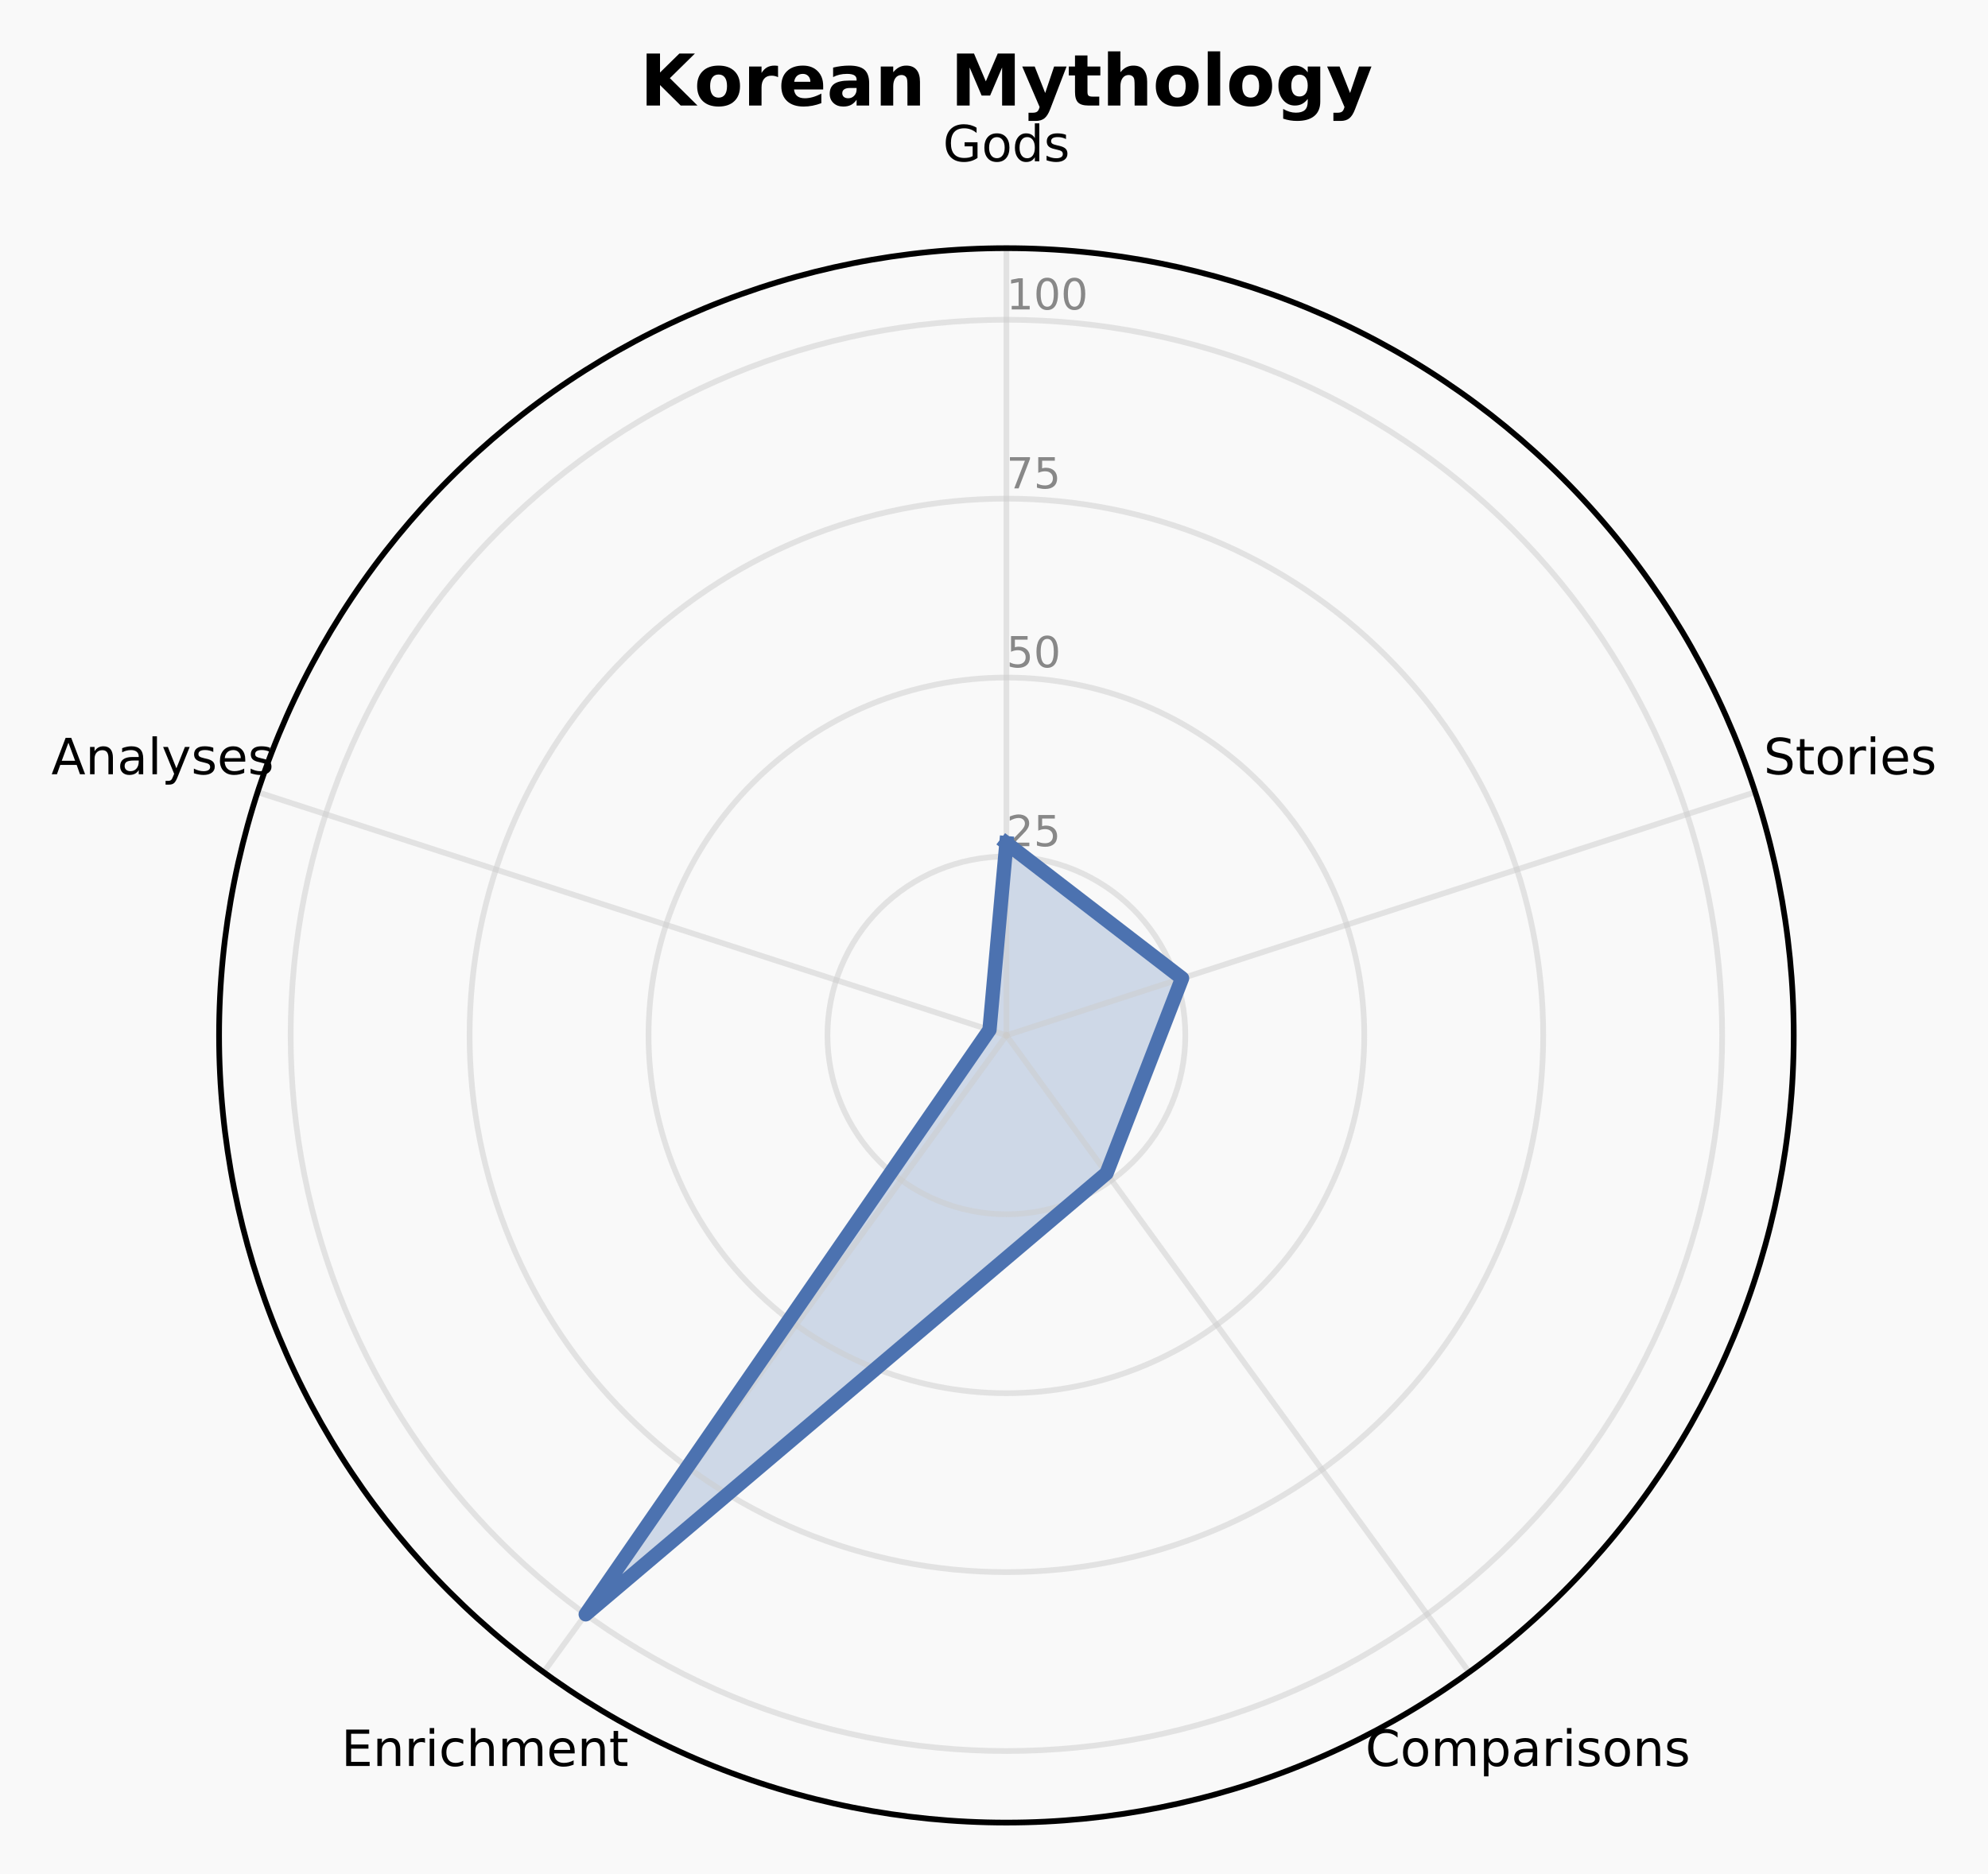
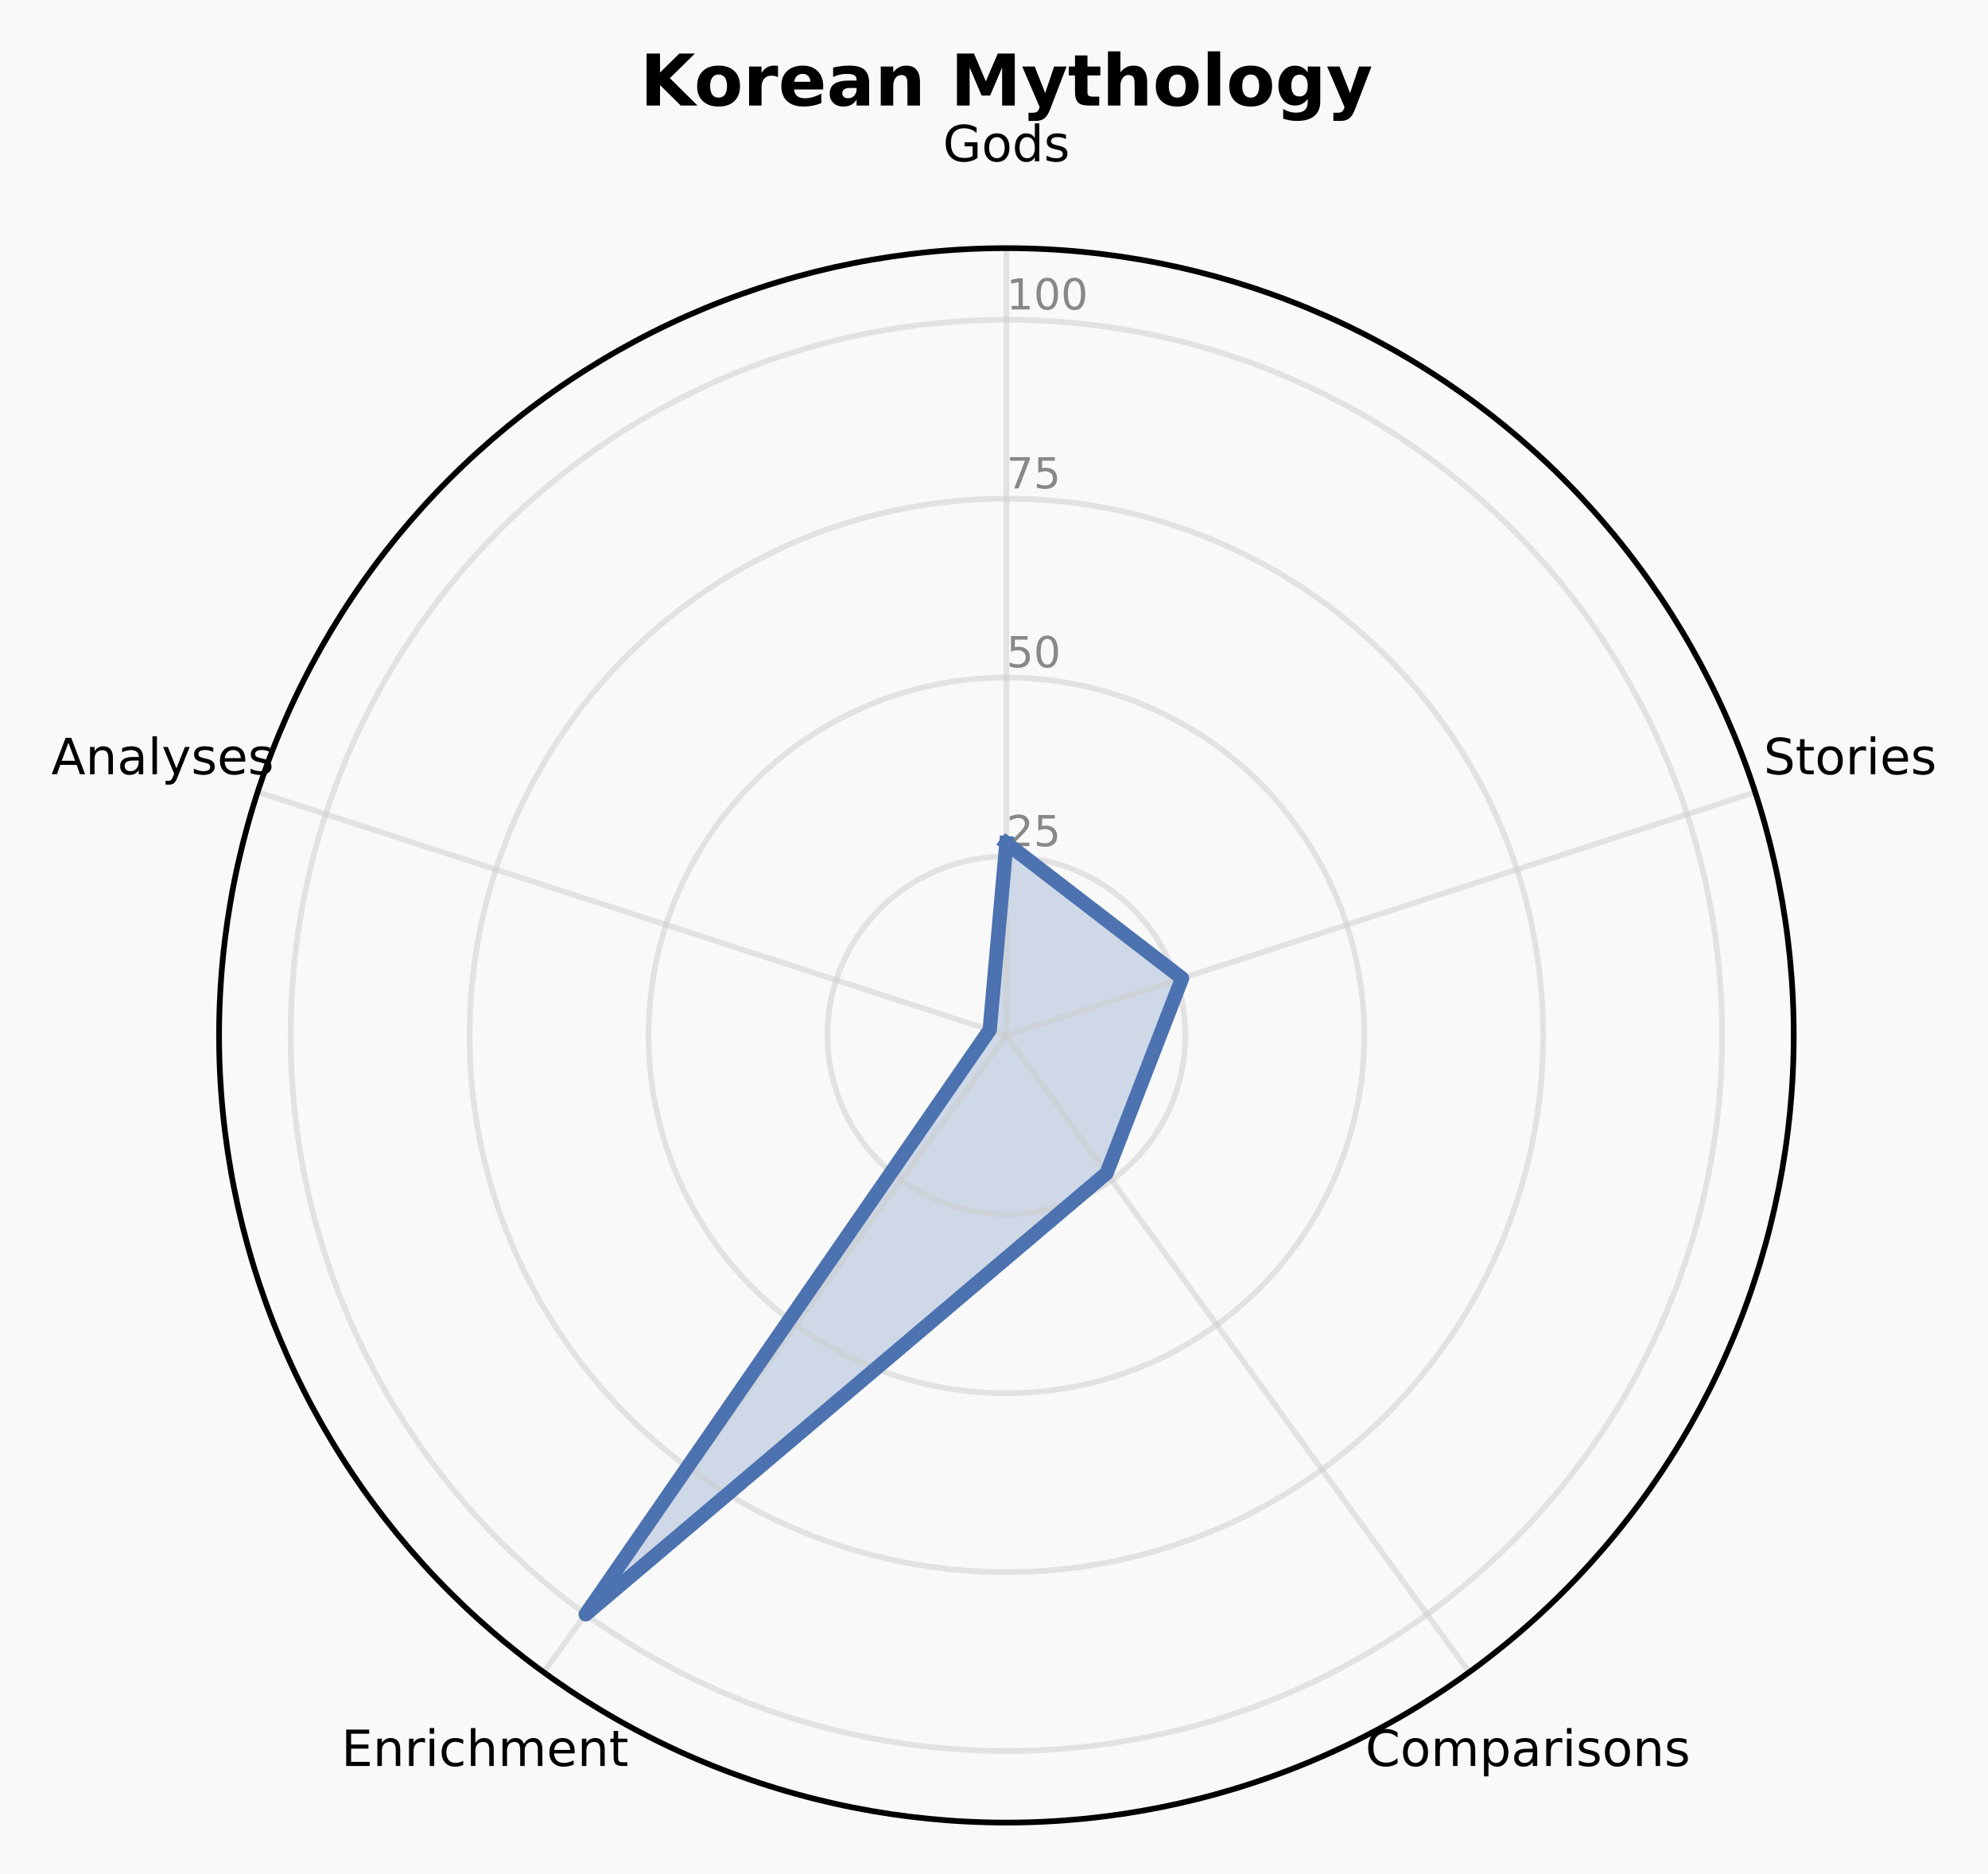
<svg xmlns="http://www.w3.org/2000/svg" xmlns:xlink="http://www.w3.org/1999/xlink" width="278.709pt" height="262.758pt" viewBox="0 0 278.709 262.758" version="1.1">
  <defs>
    <style type="text/css">*{stroke-linejoin: round; stroke-linecap: butt}</style>
  </defs>
  <g id="figure_1">
    <g id="patch_1">
      <path d="M 0 262.758  L 278.709 262.758  L 278.709 0  L 0 0  z " style="fill: #f9f9f9" />
    </g>
    <g id="axes_1">
      <g id="patch_2">
        <path d="M 251.473 145.178  C 251.473 130.683 248.618 116.329 243.071 102.938  C 237.524 89.546 229.393 77.377 219.143 67.128  C 208.894 56.878 196.725 48.748 183.334 43.201  C 169.942 37.654 155.588 34.798 141.093 34.798  C 126.598 34.798 112.244 37.654 98.853 43.201  C 85.461 48.748 73.293 56.878 63.043 67.128  C 52.794 77.377 44.663 89.546 39.116 102.938  C 33.569 116.329 30.714 130.683 30.714 145.178  C 30.714 159.673 33.569 174.027 39.116 187.418  C 44.663 200.81 52.794 212.979 63.043 223.228  C 73.293 233.478 85.461 241.609 98.853 247.155  C 112.244 252.702 126.598 255.558 141.093 255.558  C 155.588 255.558 169.942 252.702 183.334 247.155  C 196.725 241.609 208.894 233.478 219.143 223.228  C 229.393 212.979 237.524 200.81 243.071 187.418  C 248.618 174.027 251.473 159.673 251.473 145.178  M 141.093 145.178  C 141.093 145.178 141.093 145.178 141.093 145.178  C 141.093 145.178 141.093 145.178 141.093 145.178  C 141.093 145.178 141.093 145.178 141.093 145.178  C 141.093 145.178 141.093 145.178 141.093 145.178  C 141.093 145.178 141.093 145.178 141.093 145.178  C 141.093 145.178 141.093 145.178 141.093 145.178  C 141.093 145.178 141.093 145.178 141.093 145.178  C 141.093 145.178 141.093 145.178 141.093 145.178  C 141.093 145.178 141.093 145.178 141.093 145.178  C 141.093 145.178 141.093 145.178 141.093 145.178  C 141.093 145.178 141.093 145.178 141.093 145.178  C 141.093 145.178 141.093 145.178 141.093 145.178  C 141.093 145.178 141.093 145.178 141.093 145.178  C 141.093 145.178 141.093 145.178 141.093 145.178  C 141.093 145.178 141.093 145.178 141.093 145.178  C 141.093 145.178 141.093 145.178 141.093 145.178  z " style="fill: #f9f9f9" />
      </g>
      <g id="patch_3">
-         <path d="M 141.093 118.22  L 165.721 137.176  L 155.136 164.507  L 82.112 226.359  L 138.722 144.408  z " clip-path="url(#pf8fb5858fd)" style="fill: #4c72b0; opacity: 0.25; stroke: #4c72b0; stroke-linejoin: miter" />
+         <path d="M 141.093 118.22  L 165.721 137.176  L 155.136 164.507  L 82.112 226.359  L 138.751 144.417  z " clip-path="url(#p46220ecd25)" style="fill: #4c72b0; opacity: 0.25; stroke: #4c72b0; stroke-linejoin: miter" />
      </g>
      <g id="matplotlib.axis_1">
        <g id="xtick_1">
          <g id="line2d_1">
-             <path d="M 141.093 145.178  L 141.093 34.798  " clip-path="url(#pf8fb5858fd)" style="fill: none; stroke: #cccccc; stroke-opacity: 0.5; stroke-width: 0.8; stroke-linecap: square" />
+             <path d="M 141.093 145.178  L 141.093 34.798  " clip-path="url(#p46220ecd25)" style="fill: none; stroke: #cccccc; stroke-opacity: 0.5; stroke-width: 0.8; stroke-linecap: square" />
          </g>
          <g id="text_1">
            <g transform="translate(132.1945 22.61707) scale(0.07 -0.07)">
              <defs>
                <path id="DejaVuSans-2a" d="M 3809 666  L 3809 1919  L 2778 1919  L 2778 2438  L 4434 2438  L 4434 434  Q 4069 175 3628 42  Q 3188 -91 2688 -91  Q 1594 -91 976 548  Q 359 1188 359 2328  Q 359 3472 976 4111  Q 1594 4750 2688 4750  Q 3144 4750 3555 4637  Q 3966 4525 4313 4306  L 4313 3634  Q 3963 3931 3569 4081  Q 3175 4231 2741 4231  Q 1884 4231 1454 3753  Q 1025 3275 1025 2328  Q 1025 1384 1454 906  Q 1884 428 2741 428  Q 3075 428 3337 486  Q 3600 544 3809 666  z " transform="scale(0.015625)" />
                <path id="DejaVuSans-52" d="M 1959 3097  Q 1497 3097 1228 2736  Q 959 2375 959 1747  Q 959 1119 1226 758  Q 1494 397 1959 397  Q 2419 397 2687 759  Q 2956 1122 2956 1747  Q 2956 2369 2687 2733  Q 2419 3097 1959 3097  z M 1959 3584  Q 2709 3584 3137 3096  Q 3566 2609 3566 1747  Q 3566 888 3137 398  Q 2709 -91 1959 -91  Q 1206 -91 779 398  Q 353 888 353 1747  Q 353 2609 779 3096  Q 1206 3584 1959 3584  z " transform="scale(0.015625)" />
                <path id="DejaVuSans-47" d="M 2906 2969  L 2906 4863  L 3481 4863  L 3481 0  L 2906 0  L 2906 525  Q 2725 213 2448 61  Q 2172 -91 1784 -91  Q 1150 -91 751 415  Q 353 922 353 1747  Q 353 2572 751 3078  Q 1150 3584 1784 3584  Q 2172 3584 2448 3432  Q 2725 3281 2906 2969  z M 947 1747  Q 947 1113 1208 752  Q 1469 391 1925 391  Q 2381 391 2643 752  Q 2906 1113 2906 1747  Q 2906 2381 2643 2742  Q 2381 3103 1925 3103  Q 1469 3103 1208 2742  Q 947 2381 947 1747  z " transform="scale(0.015625)" />
                <path id="DejaVuSans-56" d="M 2834 3397  L 2834 2853  Q 2591 2978 2328 3040  Q 2066 3103 1784 3103  Q 1356 3103 1142 2972  Q 928 2841 928 2578  Q 928 2378 1081 2264  Q 1234 2150 1697 2047  L 1894 2003  Q 2506 1872 2764 1633  Q 3022 1394 3022 966  Q 3022 478 2636 193  Q 2250 -91 1575 -91  Q 1294 -91 989 -36  Q 684 19 347 128  L 347 722  Q 666 556 975 473  Q 1284 391 1588 391  Q 1994 391 2212 530  Q 2431 669 2431 922  Q 2431 1156 2273 1281  Q 2116 1406 1581 1522  L 1381 1569  Q 847 1681 609 1914  Q 372 2147 372 2553  Q 372 3047 722 3315  Q 1072 3584 1716 3584  Q 2034 3584 2315 3537  Q 2597 3491 2834 3397  z " transform="scale(0.015625)" />
              </defs>
              <use xlink:href="#DejaVuSans-2a" />
              <use xlink:href="#DejaVuSans-52" transform="translate(77.48438 0)" />
              <use xlink:href="#DejaVuSans-47" transform="translate(138.6719 0)" />
              <use xlink:href="#DejaVuSans-56" transform="translate(202.1562 0)" />
            </g>
          </g>
        </g>
        <g id="xtick_2">
          <g id="line2d_2">
-             <path d="M 141.093 145.178  L 246.07 111.069  " clip-path="url(#pf8fb5858fd)" style="fill: none; stroke: #cccccc; stroke-opacity: 0.5; stroke-width: 0.8; stroke-linecap: square" />
+             <path d="M 141.093 145.178  L 246.07 111.069  " clip-path="url(#p46220ecd25)" style="fill: none; stroke: #cccccc; stroke-opacity: 0.5; stroke-width: 0.8; stroke-linecap: square" />
          </g>
          <g id="text_2">
            <g transform="translate(247.2616 108.5613) scale(0.07 -0.07)">
              <defs>
                <path id="DejaVuSans-36" d="M 3425 4513  L 3425 3897  Q 3066 4069 2747 4153  Q 2428 4238 2131 4238  Q 1616 4238 1336 4038  Q 1056 3838 1056 3469  Q 1056 3159 1242 3001  Q 1428 2844 1947 2747  L 2328 2669  Q 3034 2534 3370 2195  Q 3706 1856 3706 1288  Q 3706 609 3251 259  Q 2797 -91 1919 -91  Q 1588 -91 1214 -16  Q 841 59 441 206  L 441 856  Q 825 641 1194 531  Q 1563 422 1919 422  Q 2459 422 2753 634  Q 3047 847 3047 1241  Q 3047 1584 2836 1778  Q 2625 1972 2144 2069  L 1759 2144  Q 1053 2284 737 2584  Q 422 2884 422 3419  Q 422 4038 858 4394  Q 1294 4750 2059 4750  Q 2388 4750 2728 4690  Q 3069 4631 3425 4513  z " transform="scale(0.015625)" />
                <path id="DejaVuSans-57" d="M 1172 4494  L 1172 3500  L 2356 3500  L 2356 3053  L 1172 3053  L 1172 1153  Q 1172 725 1289 603  Q 1406 481 1766 481  L 2356 481  L 2356 0  L 1766 0  Q 1100 0 847 248  Q 594 497 594 1153  L 594 3053  L 172 3053  L 172 3500  L 594 3500  L 594 4494  L 1172 4494  z " transform="scale(0.015625)" />
                <path id="DejaVuSans-55" d="M 2631 2963  Q 2534 3019 2420 3045  Q 2306 3072 2169 3072  Q 1681 3072 1420 2755  Q 1159 2438 1159 1844  L 1159 0  L 581 0  L 581 3500  L 1159 3500  L 1159 2956  Q 1341 3275 1631 3429  Q 1922 3584 2338 3584  Q 2397 3584 2469 3576  Q 2541 3569 2628 3553  L 2631 2963  z " transform="scale(0.015625)" />
                <path id="DejaVuSans-4c" d="M 603 3500  L 1178 3500  L 1178 0  L 603 0  L 603 3500  z M 603 4863  L 1178 4863  L 1178 4134  L 603 4134  L 603 4863  z " transform="scale(0.015625)" />
                <path id="DejaVuSans-48" d="M 3597 1894  L 3597 1613  L 953 1613  Q 991 1019 1311 708  Q 1631 397 2203 397  Q 2534 397 2845 478  Q 3156 559 3463 722  L 3463 178  Q 3153 47 2828 -22  Q 2503 -91 2169 -91  Q 1331 -91 842 396  Q 353 884 353 1716  Q 353 2575 817 3079  Q 1281 3584 2069 3584  Q 2775 3584 3186 3129  Q 3597 2675 3597 1894  z M 3022 2063  Q 3016 2534 2758 2815  Q 2500 3097 2075 3097  Q 1594 3097 1305 2825  Q 1016 2553 972 2059  L 3022 2063  z " transform="scale(0.015625)" />
              </defs>
              <use xlink:href="#DejaVuSans-36" />
              <use xlink:href="#DejaVuSans-57" transform="translate(63.48438 0)" />
              <use xlink:href="#DejaVuSans-52" transform="translate(102.6875 0)" />
              <use xlink:href="#DejaVuSans-55" transform="translate(163.875 0)" />
              <use xlink:href="#DejaVuSans-4c" transform="translate(204.9844 0)" />
              <use xlink:href="#DejaVuSans-48" transform="translate(232.7656 0)" />
              <use xlink:href="#DejaVuSans-56" transform="translate(294.2969 0)" />
            </g>
          </g>
        </g>
        <g id="xtick_3">
          <g id="line2d_3">
-             <path d="M 141.093 145.178  L 205.973 234.477  " clip-path="url(#pf8fb5858fd)" style="fill: none; stroke: #cccccc; stroke-opacity: 0.5; stroke-width: 0.8; stroke-linecap: square" />
+             <path d="M 141.093 145.178  L 205.973 234.477  " clip-path="url(#p46220ecd25)" style="fill: none; stroke: #cccccc; stroke-opacity: 0.5; stroke-width: 0.8; stroke-linecap: square" />
          </g>
          <g id="text_3">
            <g transform="translate(191.4228 247.6219) scale(0.07 -0.07)">
              <defs>
                <path id="DejaVuSans-26" d="M 4122 4306  L 4122 3641  Q 3803 3938 3442 4084  Q 3081 4231 2675 4231  Q 1875 4231 1450 3742  Q 1025 3253 1025 2328  Q 1025 1406 1450 917  Q 1875 428 2675 428  Q 3081 428 3442 575  Q 3803 722 4122 1019  L 4122 359  Q 3791 134 3420 21  Q 3050 -91 2638 -91  Q 1578 -91 968 557  Q 359 1206 359 2328  Q 359 3453 968 4101  Q 1578 4750 2638 4750  Q 3056 4750 3426 4639  Q 3797 4528 4122 4306  z " transform="scale(0.015625)" />
                <path id="DejaVuSans-50" d="M 3328 2828  Q 3544 3216 3844 3400  Q 4144 3584 4550 3584  Q 5097 3584 5394 3201  Q 5691 2819 5691 2113  L 5691 0  L 5113 0  L 5113 2094  Q 5113 2597 4934 2840  Q 4756 3084 4391 3084  Q 3944 3084 3684 2787  Q 3425 2491 3425 1978  L 3425 0  L 2847 0  L 2847 2094  Q 2847 2600 2669 2842  Q 2491 3084 2119 3084  Q 1678 3084 1418 2786  Q 1159 2488 1159 1978  L 1159 0  L 581 0  L 581 3500  L 1159 3500  L 1159 2956  Q 1356 3278 1631 3431  Q 1906 3584 2284 3584  Q 2666 3584 2933 3390  Q 3200 3197 3328 2828  z " transform="scale(0.015625)" />
                <path id="DejaVuSans-53" d="M 1159 525  L 1159 -1331  L 581 -1331  L 581 3500  L 1159 3500  L 1159 2969  Q 1341 3281 1617 3432  Q 1894 3584 2278 3584  Q 2916 3584 3314 3078  Q 3713 2572 3713 1747  Q 3713 922 3314 415  Q 2916 -91 2278 -91  Q 1894 -91 1617 61  Q 1341 213 1159 525  z M 3116 1747  Q 3116 2381 2855 2742  Q 2594 3103 2138 3103  Q 1681 3103 1420 2742  Q 1159 2381 1159 1747  Q 1159 1113 1420 752  Q 1681 391 2138 391  Q 2594 391 2855 752  Q 3116 1113 3116 1747  z " transform="scale(0.015625)" />
                <path id="DejaVuSans-44" d="M 2194 1759  Q 1497 1759 1228 1600  Q 959 1441 959 1056  Q 959 750 1161 570  Q 1363 391 1709 391  Q 2188 391 2477 730  Q 2766 1069 2766 1631  L 2766 1759  L 2194 1759  z M 3341 1997  L 3341 0  L 2766 0  L 2766 531  Q 2569 213 2275 61  Q 1981 -91 1556 -91  Q 1019 -91 701 211  Q 384 513 384 1019  Q 384 1609 779 1909  Q 1175 2209 1959 2209  L 2766 2209  L 2766 2266  Q 2766 2663 2505 2880  Q 2244 3097 1772 3097  Q 1472 3097 1187 3025  Q 903 2953 641 2809  L 641 3341  Q 956 3463 1253 3523  Q 1550 3584 1831 3584  Q 2591 3584 2966 3190  Q 3341 2797 3341 1997  z " transform="scale(0.015625)" />
                <path id="DejaVuSans-51" d="M 3513 2113  L 3513 0  L 2938 0  L 2938 2094  Q 2938 2591 2744 2837  Q 2550 3084 2163 3084  Q 1697 3084 1428 2787  Q 1159 2491 1159 1978  L 1159 0  L 581 0  L 581 3500  L 1159 3500  L 1159 2956  Q 1366 3272 1645 3428  Q 1925 3584 2291 3584  Q 2894 3584 3203 3211  Q 3513 2838 3513 2113  z " transform="scale(0.015625)" />
              </defs>
              <use xlink:href="#DejaVuSans-26" />
              <use xlink:href="#DejaVuSans-52" transform="translate(69.82812 0)" />
              <use xlink:href="#DejaVuSans-50" transform="translate(131.0156 0)" />
              <use xlink:href="#DejaVuSans-53" transform="translate(228.4219 0)" />
              <use xlink:href="#DejaVuSans-44" transform="translate(291.9062 0)" />
              <use xlink:href="#DejaVuSans-55" transform="translate(353.1875 0)" />
              <use xlink:href="#DejaVuSans-4c" transform="translate(394.2969 0)" />
              <use xlink:href="#DejaVuSans-56" transform="translate(422.0781 0)" />
              <use xlink:href="#DejaVuSans-52" transform="translate(474.1719 0)" />
              <use xlink:href="#DejaVuSans-51" transform="translate(535.3594 0)" />
              <use xlink:href="#DejaVuSans-56" transform="translate(598.7344 0)" />
            </g>
          </g>
        </g>
        <g id="xtick_4">
          <g id="line2d_4">
-             <path d="M 141.093 145.178  L 76.214 234.477  " clip-path="url(#pf8fb5858fd)" style="fill: none; stroke: #cccccc; stroke-opacity: 0.5; stroke-width: 0.8; stroke-linecap: square" />
+             <path d="M 141.093 145.178  L 76.214 234.477  " clip-path="url(#p46220ecd25)" style="fill: none; stroke: #cccccc; stroke-opacity: 0.5; stroke-width: 0.8; stroke-linecap: square" />
          </g>
          <g id="text_4">
            <g transform="translate(47.8483 247.6219) scale(0.07 -0.07)">
              <defs>
                <path id="DejaVuSans-28" d="M 628 4666  L 3578 4666  L 3578 4134  L 1259 4134  L 1259 2753  L 3481 2753  L 3481 2222  L 1259 2222  L 1259 531  L 3634 531  L 3634 0  L 628 0  L 628 4666  z " transform="scale(0.015625)" />
                <path id="DejaVuSans-46" d="M 3122 3366  L 3122 2828  Q 2878 2963 2633 3030  Q 2388 3097 2138 3097  Q 1578 3097 1268 2742  Q 959 2388 959 1747  Q 959 1106 1268 751  Q 1578 397 2138 397  Q 2388 397 2633 464  Q 2878 531 3122 666  L 3122 134  Q 2881 22 2623 -34  Q 2366 -91 2075 -91  Q 1284 -91 818 406  Q 353 903 353 1747  Q 353 2603 823 3093  Q 1294 3584 2113 3584  Q 2378 3584 2631 3529  Q 2884 3475 3122 3366  z " transform="scale(0.015625)" />
                <path id="DejaVuSans-4b" d="M 3513 2113  L 3513 0  L 2938 0  L 2938 2094  Q 2938 2591 2744 2837  Q 2550 3084 2163 3084  Q 1697 3084 1428 2787  Q 1159 2491 1159 1978  L 1159 0  L 581 0  L 581 4863  L 1159 4863  L 1159 2956  Q 1366 3272 1645 3428  Q 1925 3584 2291 3584  Q 2894 3584 3203 3211  Q 3513 2838 3513 2113  z " transform="scale(0.015625)" />
              </defs>
              <use xlink:href="#DejaVuSans-28" />
              <use xlink:href="#DejaVuSans-51" transform="translate(63.1875 0)" />
              <use xlink:href="#DejaVuSans-55" transform="translate(126.5625 0)" />
              <use xlink:href="#DejaVuSans-4c" transform="translate(167.6719 0)" />
              <use xlink:href="#DejaVuSans-46" transform="translate(195.4531 0)" />
              <use xlink:href="#DejaVuSans-4b" transform="translate(250.4375 0)" />
              <use xlink:href="#DejaVuSans-50" transform="translate(313.8125 0)" />
              <use xlink:href="#DejaVuSans-48" transform="translate(411.2188 0)" />
              <use xlink:href="#DejaVuSans-51" transform="translate(472.75 0)" />
              <use xlink:href="#DejaVuSans-57" transform="translate(536.125 0)" />
            </g>
          </g>
        </g>
        <g id="xtick_5">
          <g id="line2d_5">
-             <path d="M 141.093 145.178  L 36.116 111.069  " clip-path="url(#pf8fb5858fd)" style="fill: none; stroke: #cccccc; stroke-opacity: 0.5; stroke-width: 0.8; stroke-linecap: square" />
+             <path d="M 141.093 145.178  L 36.116 111.069  " clip-path="url(#p46220ecd25)" style="fill: none; stroke: #cccccc; stroke-opacity: 0.5; stroke-width: 0.8; stroke-linecap: square" />
          </g>
          <g id="text_5">
            <g transform="translate(7.2 108.5613) scale(0.07 -0.07)">
              <defs>
                <path id="DejaVuSans-24" d="M 2188 4044  L 1331 1722  L 3047 1722  L 2188 4044  z M 1831 4666  L 2547 4666  L 4325 0  L 3669 0  L 3244 1197  L 1141 1197  L 716 0  L 50 0  L 1831 4666  z " transform="scale(0.015625)" />
                <path id="DejaVuSans-4f" d="M 603 4863  L 1178 4863  L 1178 0  L 603 0  L 603 4863  z " transform="scale(0.015625)" />
                <path id="DejaVuSans-5c" d="M 2059 -325  Q 1816 -950 1584 -1140  Q 1353 -1331 966 -1331  L 506 -1331  L 506 -850  L 844 -850  Q 1081 -850 1212 -737  Q 1344 -625 1503 -206  L 1606 56  L 191 3500  L 800 3500  L 1894 763  L 2988 3500  L 3597 3500  L 2059 -325  z " transform="scale(0.015625)" />
              </defs>
              <use xlink:href="#DejaVuSans-24" />
              <use xlink:href="#DejaVuSans-51" transform="translate(68.40625 0)" />
              <use xlink:href="#DejaVuSans-44" transform="translate(131.7812 0)" />
              <use xlink:href="#DejaVuSans-4f" transform="translate(193.0625 0)" />
              <use xlink:href="#DejaVuSans-5c" transform="translate(220.8438 0)" />
              <use xlink:href="#DejaVuSans-56" transform="translate(280.0312 0)" />
              <use xlink:href="#DejaVuSans-48" transform="translate(332.125 0)" />
              <use xlink:href="#DejaVuSans-56" transform="translate(393.6562 0)" />
            </g>
          </g>
        </g>
      </g>
      <g id="matplotlib.axis_2">
        <g id="ytick_1">
          <g id="line2d_6">
-             <path d="M 141.093 120.092  C 144.388 120.092 147.65 120.741 150.693 122.001  C 153.737 123.262 156.503 125.11 158.832 127.439  C 161.161 129.769 163.009 132.534 164.27 135.578  C 165.531 138.621 166.18 141.884 166.18 145.178  C 166.18 148.472 165.531 151.735 164.27 154.778  C 163.009 157.822 161.161 160.587 158.832 162.917  C 156.503 165.246 153.737 167.094 150.693 168.355  C 147.65 169.615 144.388 170.264 141.093 170.264  C 137.799 170.264 134.537 169.615 131.493 168.355  C 128.45 167.094 125.684 165.246 123.355 162.917  C 121.025 160.587 119.177 157.822 117.917 154.778  C 116.656 151.735 116.007 148.472 116.007 145.178  C 116.007 141.884 116.656 138.621 117.917 135.578  C 119.177 132.534 121.025 129.769 123.355 127.439  C 125.684 125.11 128.45 123.262 131.493 122.001  C 134.537 120.741 137.799 120.092 141.093 120.092  " clip-path="url(#pf8fb5858fd)" style="fill: none; stroke: #cccccc; stroke-opacity: 0.5; stroke-width: 0.8; stroke-linecap: square" />
+             <path d="M 141.093 120.092  C 144.388 120.092 147.65 120.741 150.693 122.001  C 153.737 123.262 156.503 125.11 158.832 127.439  C 161.161 129.769 163.009 132.534 164.27 135.578  C 165.531 138.621 166.18 141.884 166.18 145.178  C 166.18 148.472 165.531 151.735 164.27 154.778  C 163.009 157.822 161.161 160.587 158.832 162.917  C 156.503 165.246 153.737 167.094 150.693 168.355  C 147.65 169.615 144.388 170.264 141.093 170.264  C 137.799 170.264 134.537 169.615 131.493 168.355  C 128.45 167.094 125.684 165.246 123.355 162.917  C 121.025 160.587 119.177 157.822 117.917 154.778  C 116.656 151.735 116.007 148.472 116.007 145.178  C 116.007 141.884 116.656 138.621 117.917 135.578  C 119.177 132.534 121.025 129.769 123.355 127.439  C 125.684 125.11 128.45 123.262 131.493 122.001  C 134.537 120.741 137.799 120.092 141.093 120.092  " clip-path="url(#p46220ecd25)" style="fill: none; stroke: #cccccc; stroke-opacity: 0.5; stroke-width: 0.8; stroke-linecap: square" />
          </g>
          <g id="text_6">
            <g style="fill: #888888" transform="translate(141.0933 118.6504) scale(0.06 -0.06)">
              <defs>
                <path id="DejaVuSans-15" d="M 1228 531  L 3431 531  L 3431 0  L 469 0  L 469 531  Q 828 903 1448 1529  Q 2069 2156 2228 2338  Q 2531 2678 2651 2914  Q 2772 3150 2772 3378  Q 2772 3750 2511 3984  Q 2250 4219 1831 4219  Q 1534 4219 1204 4116  Q 875 4013 500 3803  L 500 4441  Q 881 4594 1212 4672  Q 1544 4750 1819 4750  Q 2544 4750 2975 4387  Q 3406 4025 3406 3419  Q 3406 3131 3298 2873  Q 3191 2616 2906 2266  Q 2828 2175 2409 1742  Q 1991 1309 1228 531  z " transform="scale(0.015625)" />
                <path id="DejaVuSans-18" d="M 691 4666  L 3169 4666  L 3169 4134  L 1269 4134  L 1269 2991  Q 1406 3038 1543 3061  Q 1681 3084 1819 3084  Q 2600 3084 3056 2656  Q 3513 2228 3513 1497  Q 3513 744 3044 326  Q 2575 -91 1722 -91  Q 1428 -91 1123 -41  Q 819 9 494 109  L 494 744  Q 775 591 1075 516  Q 1375 441 1709 441  Q 2250 441 2565 725  Q 2881 1009 2881 1497  Q 2881 1984 2565 2268  Q 2250 2553 1709 2553  Q 1456 2553 1204 2497  Q 953 2441 691 2322  L 691 4666  z " transform="scale(0.015625)" />
              </defs>
              <use xlink:href="#DejaVuSans-15" />
              <use xlink:href="#DejaVuSans-18" transform="translate(63.625 0)" />
            </g>
          </g>
        </g>
        <g id="ytick_2">
          <g id="line2d_7">
-             <path d="M 141.093 95.005  C 147.682 95.005 154.206 96.303 160.293 98.825  C 166.381 101.346 171.912 105.042 176.571 109.701  C 181.229 114.36 184.925 119.891 187.447 125.978  C 189.968 132.065 191.266 138.589 191.266 145.178  C 191.266 151.767 189.968 158.291 187.447 164.378  C 184.925 170.465 181.229 175.997 176.571 180.655  C 171.912 185.314 166.381 189.01 160.293 191.531  C 154.206 194.053 147.682 195.351 141.093 195.351  C 134.505 195.351 127.98 194.053 121.893 191.531  C 115.806 189.01 110.275 185.314 105.616 180.655  C 100.957 175.997 97.261 170.465 94.74 164.378  C 92.219 158.291 90.921 151.767 90.921 145.178  C 90.921 138.589 92.219 132.065 94.74 125.978  C 97.261 119.891 100.957 114.36 105.616 109.701  C 110.275 105.042 115.806 101.346 121.893 98.825  C 127.98 96.303 134.505 95.005 141.093 95.005  " clip-path="url(#pf8fb5858fd)" style="fill: none; stroke: #cccccc; stroke-opacity: 0.5; stroke-width: 0.8; stroke-linecap: square" />
+             <path d="M 141.093 95.005  C 147.682 95.005 154.206 96.303 160.293 98.825  C 166.381 101.346 171.912 105.042 176.571 109.701  C 181.229 114.36 184.925 119.891 187.447 125.978  C 189.968 132.065 191.266 138.589 191.266 145.178  C 191.266 151.767 189.968 158.291 187.447 164.378  C 184.925 170.465 181.229 175.997 176.571 180.655  C 171.912 185.314 166.381 189.01 160.293 191.531  C 154.206 194.053 147.682 195.351 141.093 195.351  C 134.505 195.351 127.98 194.053 121.893 191.531  C 115.806 189.01 110.275 185.314 105.616 180.655  C 100.957 175.997 97.261 170.465 94.74 164.378  C 92.219 158.291 90.921 151.767 90.921 145.178  C 90.921 138.589 92.219 132.065 94.74 125.978  C 97.261 119.891 100.957 114.36 105.616 109.701  C 110.275 105.042 115.806 101.346 121.893 98.825  C 127.98 96.303 134.505 95.005 141.093 95.005  " clip-path="url(#p46220ecd25)" style="fill: none; stroke: #cccccc; stroke-opacity: 0.5; stroke-width: 0.8; stroke-linecap: square" />
          </g>
          <g id="text_7">
            <g style="fill: #888888" transform="translate(141.0933 93.56408) scale(0.06 -0.06)">
              <defs>
                <path id="DejaVuSans-13" d="M 2034 4250  Q 1547 4250 1301 3770  Q 1056 3291 1056 2328  Q 1056 1369 1301 889  Q 1547 409 2034 409  Q 2525 409 2770 889  Q 3016 1369 3016 2328  Q 3016 3291 2770 3770  Q 2525 4250 2034 4250  z M 2034 4750  Q 2819 4750 3233 4129  Q 3647 3509 3647 2328  Q 3647 1150 3233 529  Q 2819 -91 2034 -91  Q 1250 -91 836 529  Q 422 1150 422 2328  Q 422 3509 836 4129  Q 1250 4750 2034 4750  z " transform="scale(0.015625)" />
              </defs>
              <use xlink:href="#DejaVuSans-18" />
              <use xlink:href="#DejaVuSans-13" transform="translate(63.625 0)" />
            </g>
          </g>
        </g>
        <g id="ytick_3">
          <g id="line2d_8">
-             <path d="M 141.093 69.919  C 150.976 69.919 160.763 71.866 169.894 75.648  C 179.024 79.43 187.321 84.974 194.309 91.962  C 201.298 98.95 206.841 107.247 210.623 116.378  C 214.405 125.508 216.352 135.295 216.352 145.178  C 216.352 155.061 214.405 164.848 210.623 173.978  C 206.841 183.109 201.298 191.406 194.309 198.394  C 187.321 205.382 179.024 210.926 169.894 214.708  C 160.763 218.49 150.976 220.437 141.093 220.437  C 131.21 220.437 121.424 218.49 112.293 214.708  C 103.162 210.926 94.866 205.382 87.877 198.394  C 80.889 191.406 75.345 183.109 71.563 173.978  C 67.781 164.848 65.834 155.061 65.834 145.178  C 65.834 135.295 67.781 125.508 71.563 116.378  C 75.345 107.247 80.889 98.95 87.877 91.962  C 94.866 84.974 103.162 79.43 112.293 75.648  C 121.424 71.866 131.21 69.919 141.093 69.919  " clip-path="url(#pf8fb5858fd)" style="fill: none; stroke: #cccccc; stroke-opacity: 0.5; stroke-width: 0.8; stroke-linecap: square" />
+             <path d="M 141.093 69.919  C 150.976 69.919 160.763 71.866 169.894 75.648  C 179.024 79.43 187.321 84.974 194.309 91.962  C 201.298 98.95 206.841 107.247 210.623 116.378  C 214.405 125.508 216.352 135.295 216.352 145.178  C 216.352 155.061 214.405 164.848 210.623 173.978  C 206.841 183.109 201.298 191.406 194.309 198.394  C 187.321 205.382 179.024 210.926 169.894 214.708  C 160.763 218.49 150.976 220.437 141.093 220.437  C 131.21 220.437 121.424 218.49 112.293 214.708  C 103.162 210.926 94.866 205.382 87.877 198.394  C 80.889 191.406 75.345 183.109 71.563 173.978  C 67.781 164.848 65.834 155.061 65.834 145.178  C 65.834 135.295 67.781 125.508 71.563 116.378  C 75.345 107.247 80.889 98.95 87.877 91.962  C 94.866 84.974 103.162 79.43 112.293 75.648  C 121.424 71.866 131.21 69.919 141.093 69.919  " clip-path="url(#p46220ecd25)" style="fill: none; stroke: #cccccc; stroke-opacity: 0.5; stroke-width: 0.8; stroke-linecap: square" />
          </g>
          <g id="text_8">
            <g style="fill: #888888" transform="translate(141.0933 68.47781) scale(0.06 -0.06)">
              <defs>
                <path id="DejaVuSans-1a" d="M 525 4666  L 3525 4666  L 3525 4397  L 1831 0  L 1172 0  L 2766 4134  L 525 4134  L 525 4666  z " transform="scale(0.015625)" />
              </defs>
              <use xlink:href="#DejaVuSans-1a" />
              <use xlink:href="#DejaVuSans-18" transform="translate(63.625 0)" />
            </g>
          </g>
        </g>
        <g id="ytick_4">
          <g id="line2d_9">
-             <path d="M 141.093 44.833  C 154.27 44.833 167.32 47.429 179.494 52.471  C 191.668 57.514 202.73 64.906 212.048 74.223  C 221.366 83.541 228.757 94.603 233.8 106.778  C 238.843 118.952 241.438 132.001 241.438 145.178  C 241.438 158.355 238.843 171.404 233.8 183.578  C 228.757 195.753 221.366 206.815 212.048 216.133  C 202.73 225.45 191.668 232.842 179.494 237.885  C 167.32 242.927 154.27 245.523 141.093 245.523  C 127.916 245.523 114.867 242.927 102.693 237.885  C 90.519 232.842 79.456 225.45 70.139 216.133  C 60.821 206.815 53.429 195.753 48.387 183.578  C 43.344 171.404 40.748 158.355 40.748 145.178  C 40.748 132.001 43.344 118.952 48.387 106.778  C 53.429 94.603 60.821 83.541 70.139 74.223  C 79.456 64.906 90.519 57.514 102.693 52.471  C 114.867 47.429 127.916 44.833 141.093 44.833  " clip-path="url(#pf8fb5858fd)" style="fill: none; stroke: #cccccc; stroke-opacity: 0.5; stroke-width: 0.8; stroke-linecap: square" />
+             <path d="M 141.093 44.833  C 154.27 44.833 167.32 47.429 179.494 52.471  C 191.668 57.514 202.73 64.906 212.048 74.223  C 221.366 83.541 228.757 94.603 233.8 106.778  C 238.843 118.952 241.438 132.001 241.438 145.178  C 241.438 158.355 238.843 171.404 233.8 183.578  C 228.757 195.753 221.366 206.815 212.048 216.133  C 202.73 225.45 191.668 232.842 179.494 237.885  C 167.32 242.927 154.27 245.523 141.093 245.523  C 127.916 245.523 114.867 242.927 102.693 237.885  C 90.519 232.842 79.456 225.45 70.139 216.133  C 60.821 206.815 53.429 195.753 48.387 183.578  C 43.344 171.404 40.748 158.355 40.748 145.178  C 40.748 132.001 43.344 118.952 48.387 106.778  C 53.429 94.603 60.821 83.541 70.139 74.223  C 79.456 64.906 90.519 57.514 102.693 52.471  C 114.867 47.429 127.916 44.833 141.093 44.833  " clip-path="url(#p46220ecd25)" style="fill: none; stroke: #cccccc; stroke-opacity: 0.5; stroke-width: 0.8; stroke-linecap: square" />
          </g>
          <g id="text_9">
            <g style="fill: #888888" transform="translate(141.0933 43.39154) scale(0.06 -0.06)">
              <defs>
                <path id="DejaVuSans-14" d="M 794 531  L 1825 531  L 1825 4091  L 703 3866  L 703 4441  L 1819 4666  L 2450 4666  L 2450 531  L 3481 531  L 3481 0  L 794 0  L 794 531  z " transform="scale(0.015625)" />
              </defs>
              <use xlink:href="#DejaVuSans-14" />
              <use xlink:href="#DejaVuSans-13" transform="translate(63.625 0)" />
              <use xlink:href="#DejaVuSans-13" transform="translate(127.25 0)" />
            </g>
          </g>
        </g>
      </g>
      <g id="line2d_10">
-         <path d="M 141.093 118.22  L 165.721 137.176  L 155.136 164.507  L 82.112 226.359  L 138.722 144.408  L 141.093 118.22  " clip-path="url(#pf8fb5858fd)" style="fill: none; stroke: #4c72b0; stroke-width: 2; stroke-linecap: square" />
+         <path d="M 141.093 118.22  L 165.721 137.176  L 155.136 164.507  L 82.112 226.359  L 138.751 144.417  L 141.093 118.22  " clip-path="url(#p46220ecd25)" style="fill: none; stroke: #4c72b0; stroke-width: 2; stroke-linecap: square" />
      </g>
      <g id="patch_4">
        <path d="M 141.093 34.798  C 126.598 34.798 112.244 37.654 98.853 43.201  C 85.461 48.748 73.293 56.878 63.043 67.128  C 52.794 77.377 44.663 89.546 39.116 102.938  C 33.569 116.329 30.714 130.683 30.714 145.178  C 30.714 159.673 33.569 174.027 39.116 187.418  C 44.663 200.81 52.794 212.979 63.043 223.228  C 73.293 233.478 85.461 241.609 98.853 247.155  C 112.244 252.702 126.598 255.558 141.093 255.558  C 155.588 255.558 169.942 252.702 183.334 247.155  C 196.725 241.609 208.894 233.478 219.143 223.228  C 229.393 212.979 237.524 200.81 243.071 187.418  C 248.618 174.027 251.473 159.673 251.473 145.178  C 251.473 130.683 248.618 116.329 243.071 102.938  C 237.524 89.546 229.393 77.377 219.143 67.128  C 208.894 56.878 196.725 48.748 183.334 43.201  C 169.942 37.654 155.588 34.798 141.093 34.798  " style="fill: none; stroke: #000000; stroke-width: 0.8; stroke-linejoin: miter; stroke-linecap: square" />
      </g>
      <g id="text_10">
        <g transform="translate(89.73311 14.79844) scale(0.1 -0.1)">
          <defs>
            <path id="DejaVuSans-Bold-2e" d="M 588 4666  L 1791 4666  L 1791 2963  L 3525 4666  L 4922 4666  L 2675 2456  L 5153 0  L 3647 0  L 1791 1838  L 1791 0  L 588 0  L 588 4666  z " transform="scale(0.015625)" />
            <path id="DejaVuSans-Bold-52" d="M 2203 2784  Q 1831 2784 1636 2517  Q 1441 2250 1441 1747  Q 1441 1244 1636 976  Q 1831 709 2203 709  Q 2569 709 2762 976  Q 2956 1244 2956 1747  Q 2956 2250 2762 2517  Q 2569 2784 2203 2784  z M 2203 3584  Q 3106 3584 3614 3096  Q 4122 2609 4122 1747  Q 4122 884 3614 396  Q 3106 -91 2203 -91  Q 1297 -91 786 396  Q 275 884 275 1747  Q 275 2609 786 3096  Q 1297 3584 2203 3584  z " transform="scale(0.015625)" />
            <path id="DejaVuSans-Bold-55" d="M 3138 2547  Q 2991 2616 2845 2648  Q 2700 2681 2553 2681  Q 2122 2681 1889 2404  Q 1656 2128 1656 1613  L 1656 0  L 538 0  L 538 3500  L 1656 3500  L 1656 2925  Q 1872 3269 2151 3426  Q 2431 3584 2822 3584  Q 2878 3584 2943 3579  Q 3009 3575 3134 3559  L 3138 2547  z " transform="scale(0.015625)" />
            <path id="DejaVuSans-Bold-48" d="M 4031 1759  L 4031 1441  L 1416 1441  Q 1456 1047 1700 850  Q 1944 653 2381 653  Q 2734 653 3104 758  Q 3475 863 3866 1075  L 3866 213  Q 3469 63 3072 -14  Q 2675 -91 2278 -91  Q 1328 -91 801 392  Q 275 875 275 1747  Q 275 2603 792 3093  Q 1309 3584 2216 3584  Q 3041 3584 3536 3087  Q 4031 2591 4031 1759  z M 2881 2131  Q 2881 2450 2695 2645  Q 2509 2841 2209 2841  Q 1884 2841 1681 2658  Q 1478 2475 1428 2131  L 2881 2131  z " transform="scale(0.015625)" />
            <path id="DejaVuSans-Bold-44" d="M 2106 1575  Q 1756 1575 1579 1456  Q 1403 1338 1403 1106  Q 1403 894 1545 773  Q 1688 653 1941 653  Q 2256 653 2472 879  Q 2688 1106 2688 1447  L 2688 1575  L 2106 1575  z M 3816 1997  L 3816 0  L 2688 0  L 2688 519  Q 2463 200 2181 54  Q 1900 -91 1497 -91  Q 953 -91 614 226  Q 275 544 275 1050  Q 275 1666 698 1953  Q 1122 2241 2028 2241  L 2688 2241  L 2688 2328  Q 2688 2594 2478 2717  Q 2269 2841 1825 2841  Q 1466 2841 1156 2769  Q 847 2697 581 2553  L 581 3406  Q 941 3494 1303 3539  Q 1666 3584 2028 3584  Q 2975 3584 3395 3211  Q 3816 2838 3816 1997  z " transform="scale(0.015625)" />
            <path id="DejaVuSans-Bold-51" d="M 4056 2131  L 4056 0  L 2931 0  L 2931 347  L 2931 1631  Q 2931 2084 2911 2256  Q 2891 2428 2841 2509  Q 2775 2619 2662 2680  Q 2550 2741 2406 2741  Q 2056 2741 1856 2470  Q 1656 2200 1656 1722  L 1656 0  L 538 0  L 538 3500  L 1656 3500  L 1656 2988  Q 1909 3294 2193 3439  Q 2478 3584 2822 3584  Q 3428 3584 3742 3212  Q 4056 2841 4056 2131  z " transform="scale(0.015625)" />
            <path id="DejaVuSans-Bold-3" transform="scale(0.015625)" />
            <path id="DejaVuSans-Bold-30" d="M 588 4666  L 2119 4666  L 3181 2169  L 4250 4666  L 5778 4666  L 5778 0  L 4641 0  L 4641 3413  L 3566 897  L 2803 897  L 1728 3413  L 1728 0  L 588 0  L 588 4666  z " transform="scale(0.015625)" />
            <path id="DejaVuSans-Bold-5c" d="M 78 3500  L 1197 3500  L 2138 1125  L 2938 3500  L 4056 3500  L 2584 -331  Q 2363 -916 2067 -1148  Q 1772 -1381 1288 -1381  L 641 -1381  L 641 -647  L 991 -647  Q 1275 -647 1404 -556  Q 1534 -466 1606 -231  L 1638 -134  L 78 3500  z " transform="scale(0.015625)" />
            <path id="DejaVuSans-Bold-57" d="M 1759 4494  L 1759 3500  L 2913 3500  L 2913 2700  L 1759 2700  L 1759 1216  Q 1759 972 1856 886  Q 1953 800 2241 800  L 2816 800  L 2816 0  L 1856 0  Q 1194 0 917 276  Q 641 553 641 1216  L 641 2700  L 84 2700  L 84 3500  L 641 3500  L 641 4494  L 1759 4494  z " transform="scale(0.015625)" />
            <path id="DejaVuSans-Bold-4b" d="M 4056 2131  L 4056 0  L 2931 0  L 2931 347  L 2931 1625  Q 2931 2084 2911 2256  Q 2891 2428 2841 2509  Q 2775 2619 2662 2680  Q 2550 2741 2406 2741  Q 2056 2741 1856 2470  Q 1656 2200 1656 1722  L 1656 0  L 538 0  L 538 4863  L 1656 4863  L 1656 2988  Q 1909 3294 2193 3439  Q 2478 3584 2822 3584  Q 3428 3584 3742 3212  Q 4056 2841 4056 2131  z " transform="scale(0.015625)" />
            <path id="DejaVuSans-Bold-4f" d="M 538 4863  L 1656 4863  L 1656 0  L 538 0  L 538 4863  z " transform="scale(0.015625)" />
            <path id="DejaVuSans-Bold-4a" d="M 2919 594  Q 2688 288 2409 144  Q 2131 0 1766 0  Q 1125 0 706 504  Q 288 1009 288 1791  Q 288 2575 706 3076  Q 1125 3578 1766 3578  Q 2131 3578 2409 3434  Q 2688 3291 2919 2981  L 2919 3500  L 4044 3500  L 4044 353  Q 4044 -491 3511 -936  Q 2978 -1381 1966 -1381  Q 1638 -1381 1331 -1331  Q 1025 -1281 716 -1178  L 716 -306  Q 1009 -475 1290 -558  Q 1572 -641 1856 -641  Q 2406 -641 2662 -400  Q 2919 -159 2919 353  L 2919 594  z M 2181 2772  Q 1834 2772 1640 2515  Q 1447 2259 1447 1791  Q 1447 1309 1634 1061  Q 1822 813 2181 813  Q 2531 813 2725 1069  Q 2919 1325 2919 1791  Q 2919 2259 2725 2515  Q 2531 2772 2181 2772  z " transform="scale(0.015625)" />
          </defs>
          <use xlink:href="#DejaVuSans-Bold-2e" />
          <use xlink:href="#DejaVuSans-Bold-52" transform="translate(75.73438 0)" />
          <use xlink:href="#DejaVuSans-Bold-55" transform="translate(144.4375 0)" />
          <use xlink:href="#DejaVuSans-Bold-48" transform="translate(193.75 0)" />
          <use xlink:href="#DejaVuSans-Bold-44" transform="translate(261.5781 0)" />
          <use xlink:href="#DejaVuSans-Bold-51" transform="translate(329.0625 0)" />
          <use xlink:href="#DejaVuSans-Bold-3" transform="translate(400.25 0)" />
          <use xlink:href="#DejaVuSans-Bold-30" transform="translate(435.0625 0)" />
          <use xlink:href="#DejaVuSans-Bold-5c" transform="translate(534.5781 0)" />
          <use xlink:href="#DejaVuSans-Bold-57" transform="translate(599.7656 0)" />
          <use xlink:href="#DejaVuSans-Bold-4b" transform="translate(647.5625 0)" />
          <use xlink:href="#DejaVuSans-Bold-52" transform="translate(718.75 0)" />
          <use xlink:href="#DejaVuSans-Bold-4f" transform="translate(787.4531 0)" />
          <use xlink:href="#DejaVuSans-Bold-52" transform="translate(821.7344 0)" />
          <use xlink:href="#DejaVuSans-Bold-4a" transform="translate(890.4375 0)" />
          <use xlink:href="#DejaVuSans-Bold-5c" transform="translate(962.0156 0)" />
        </g>
      </g>
    </g>
  </g>
  <defs>
-     <clipPath id="pf8fb5858fd">
+     <clipPath id="p46220ecd25">
      <path d="M 251.473 145.178  C 251.473 130.683 248.618 116.329 243.071 102.938  C 237.524 89.546 229.393 77.377 219.143 67.128  C 208.894 56.878 196.725 48.748 183.334 43.201  C 169.942 37.654 155.588 34.798 141.093 34.798  C 126.598 34.798 112.244 37.654 98.853 43.201  C 85.461 48.748 73.293 56.878 63.043 67.128  C 52.794 77.377 44.663 89.546 39.116 102.938  C 33.569 116.329 30.714 130.683 30.714 145.178  C 30.714 159.673 33.569 174.027 39.116 187.418  C 44.663 200.81 52.794 212.979 63.043 223.228  C 73.293 233.478 85.461 241.609 98.853 247.155  C 112.244 252.702 126.598 255.558 141.093 255.558  C 155.588 255.558 169.942 252.702 183.334 247.155  C 196.725 241.609 208.894 233.478 219.143 223.228  C 229.393 212.979 237.524 200.81 243.071 187.418  C 248.618 174.027 251.473 159.673 251.473 145.178  M 141.093 145.178  C 141.093 145.178 141.093 145.178 141.093 145.178  C 141.093 145.178 141.093 145.178 141.093 145.178  C 141.093 145.178 141.093 145.178 141.093 145.178  C 141.093 145.178 141.093 145.178 141.093 145.178  C 141.093 145.178 141.093 145.178 141.093 145.178  C 141.093 145.178 141.093 145.178 141.093 145.178  C 141.093 145.178 141.093 145.178 141.093 145.178  C 141.093 145.178 141.093 145.178 141.093 145.178  C 141.093 145.178 141.093 145.178 141.093 145.178  C 141.093 145.178 141.093 145.178 141.093 145.178  C 141.093 145.178 141.093 145.178 141.093 145.178  C 141.093 145.178 141.093 145.178 141.093 145.178  C 141.093 145.178 141.093 145.178 141.093 145.178  C 141.093 145.178 141.093 145.178 141.093 145.178  C 141.093 145.178 141.093 145.178 141.093 145.178  C 141.093 145.178 141.093 145.178 141.093 145.178  z " />
    </clipPath>
  </defs>
</svg>
